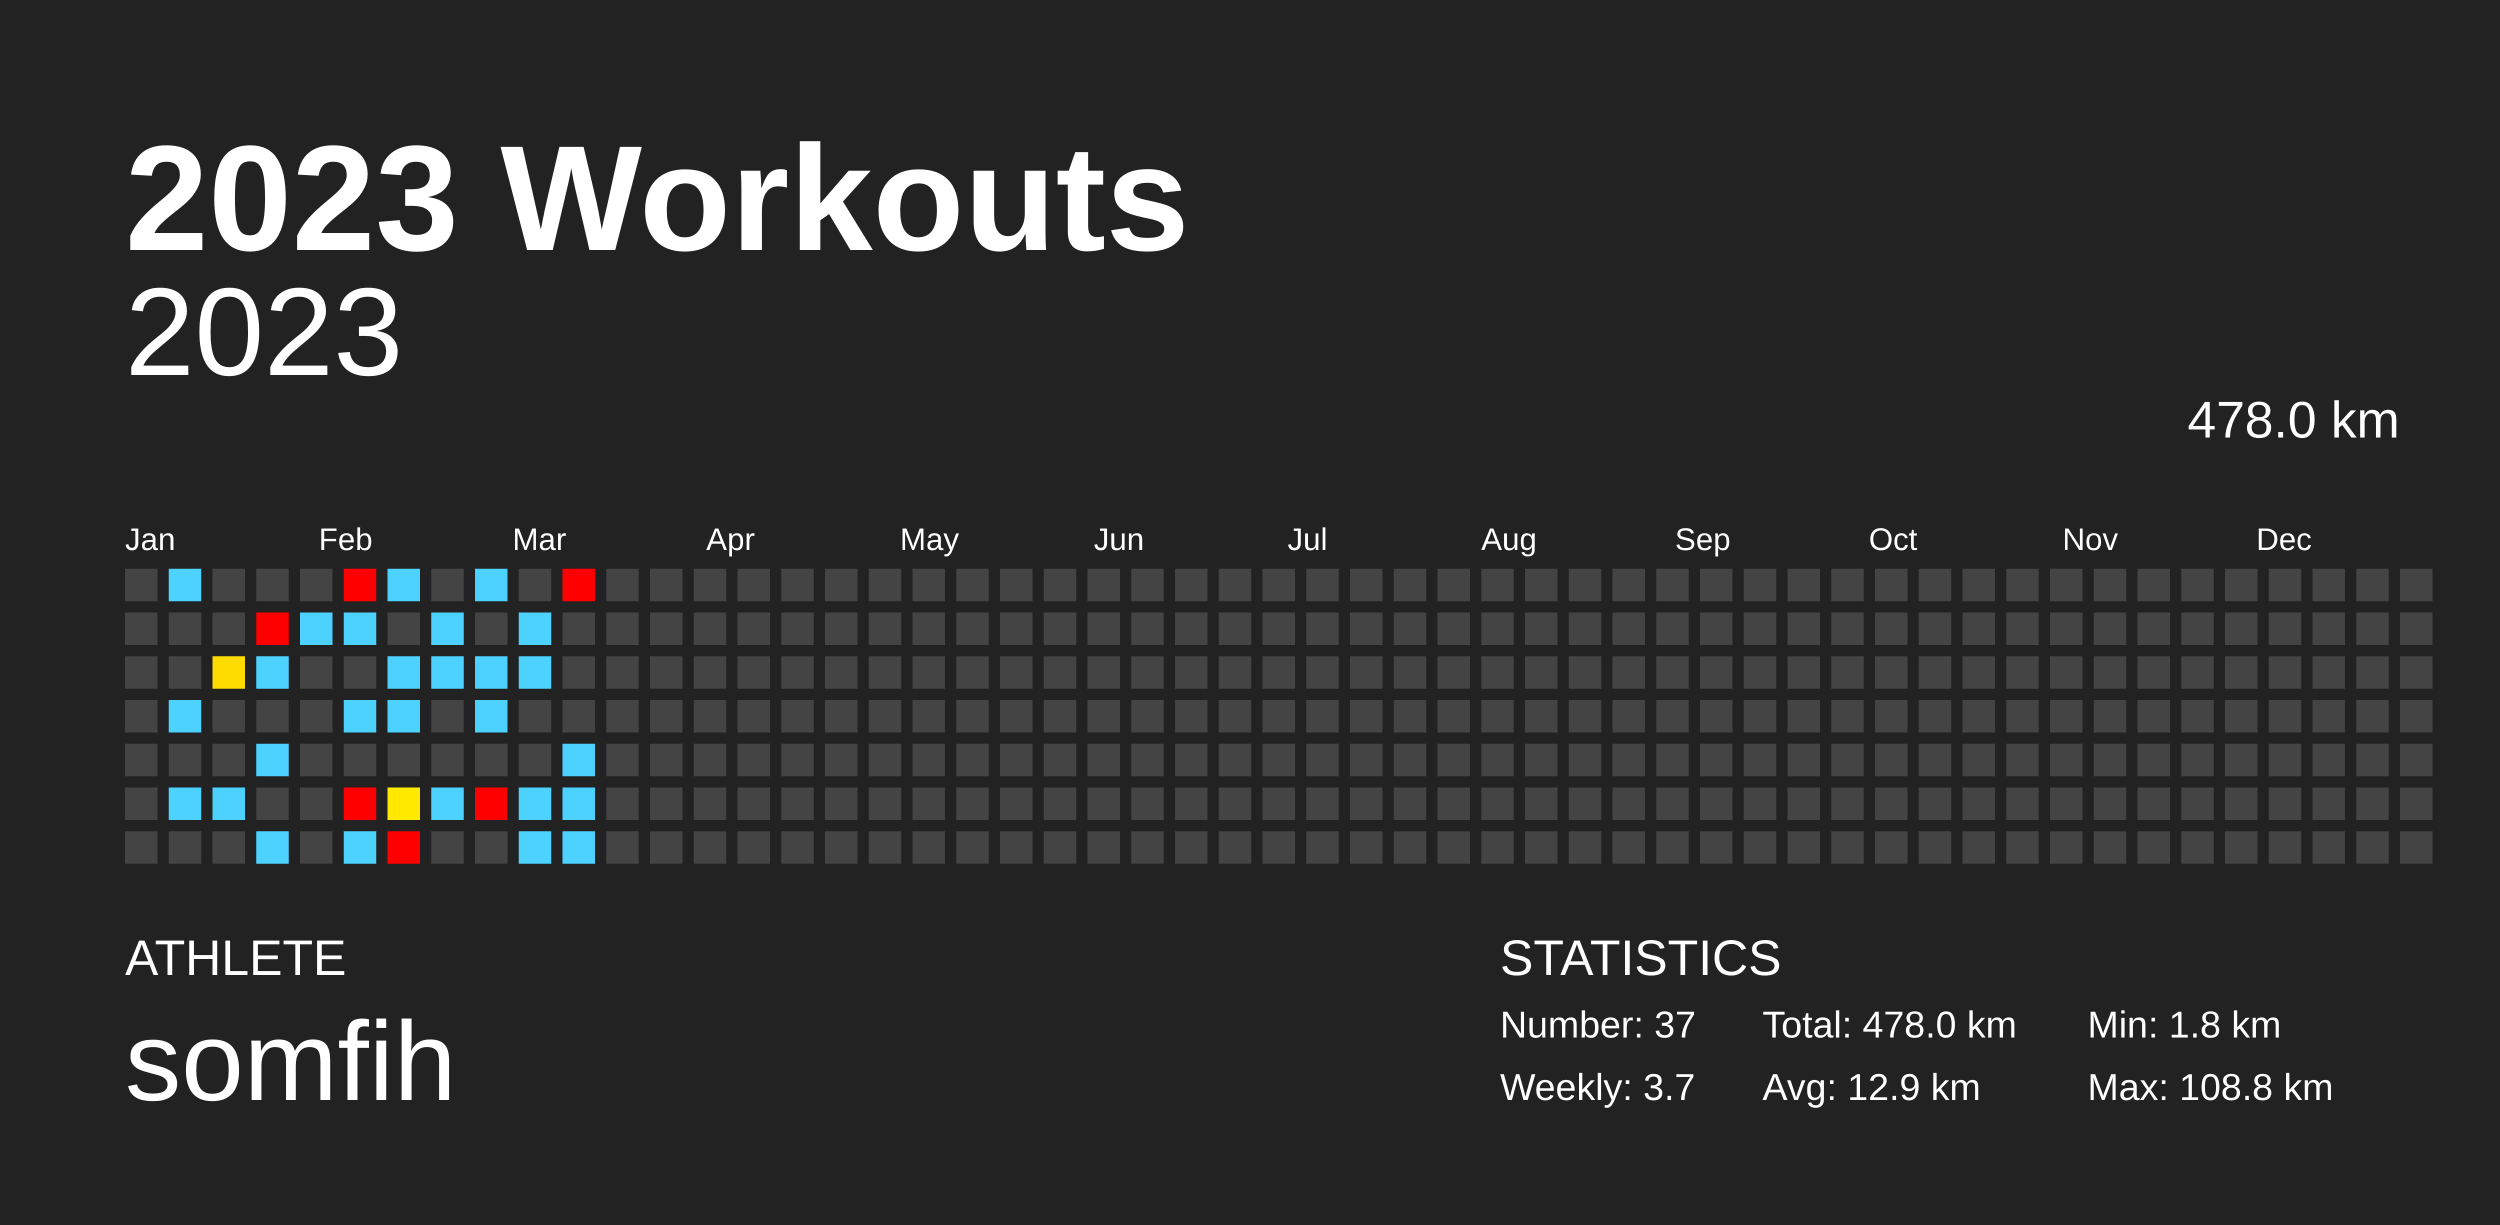
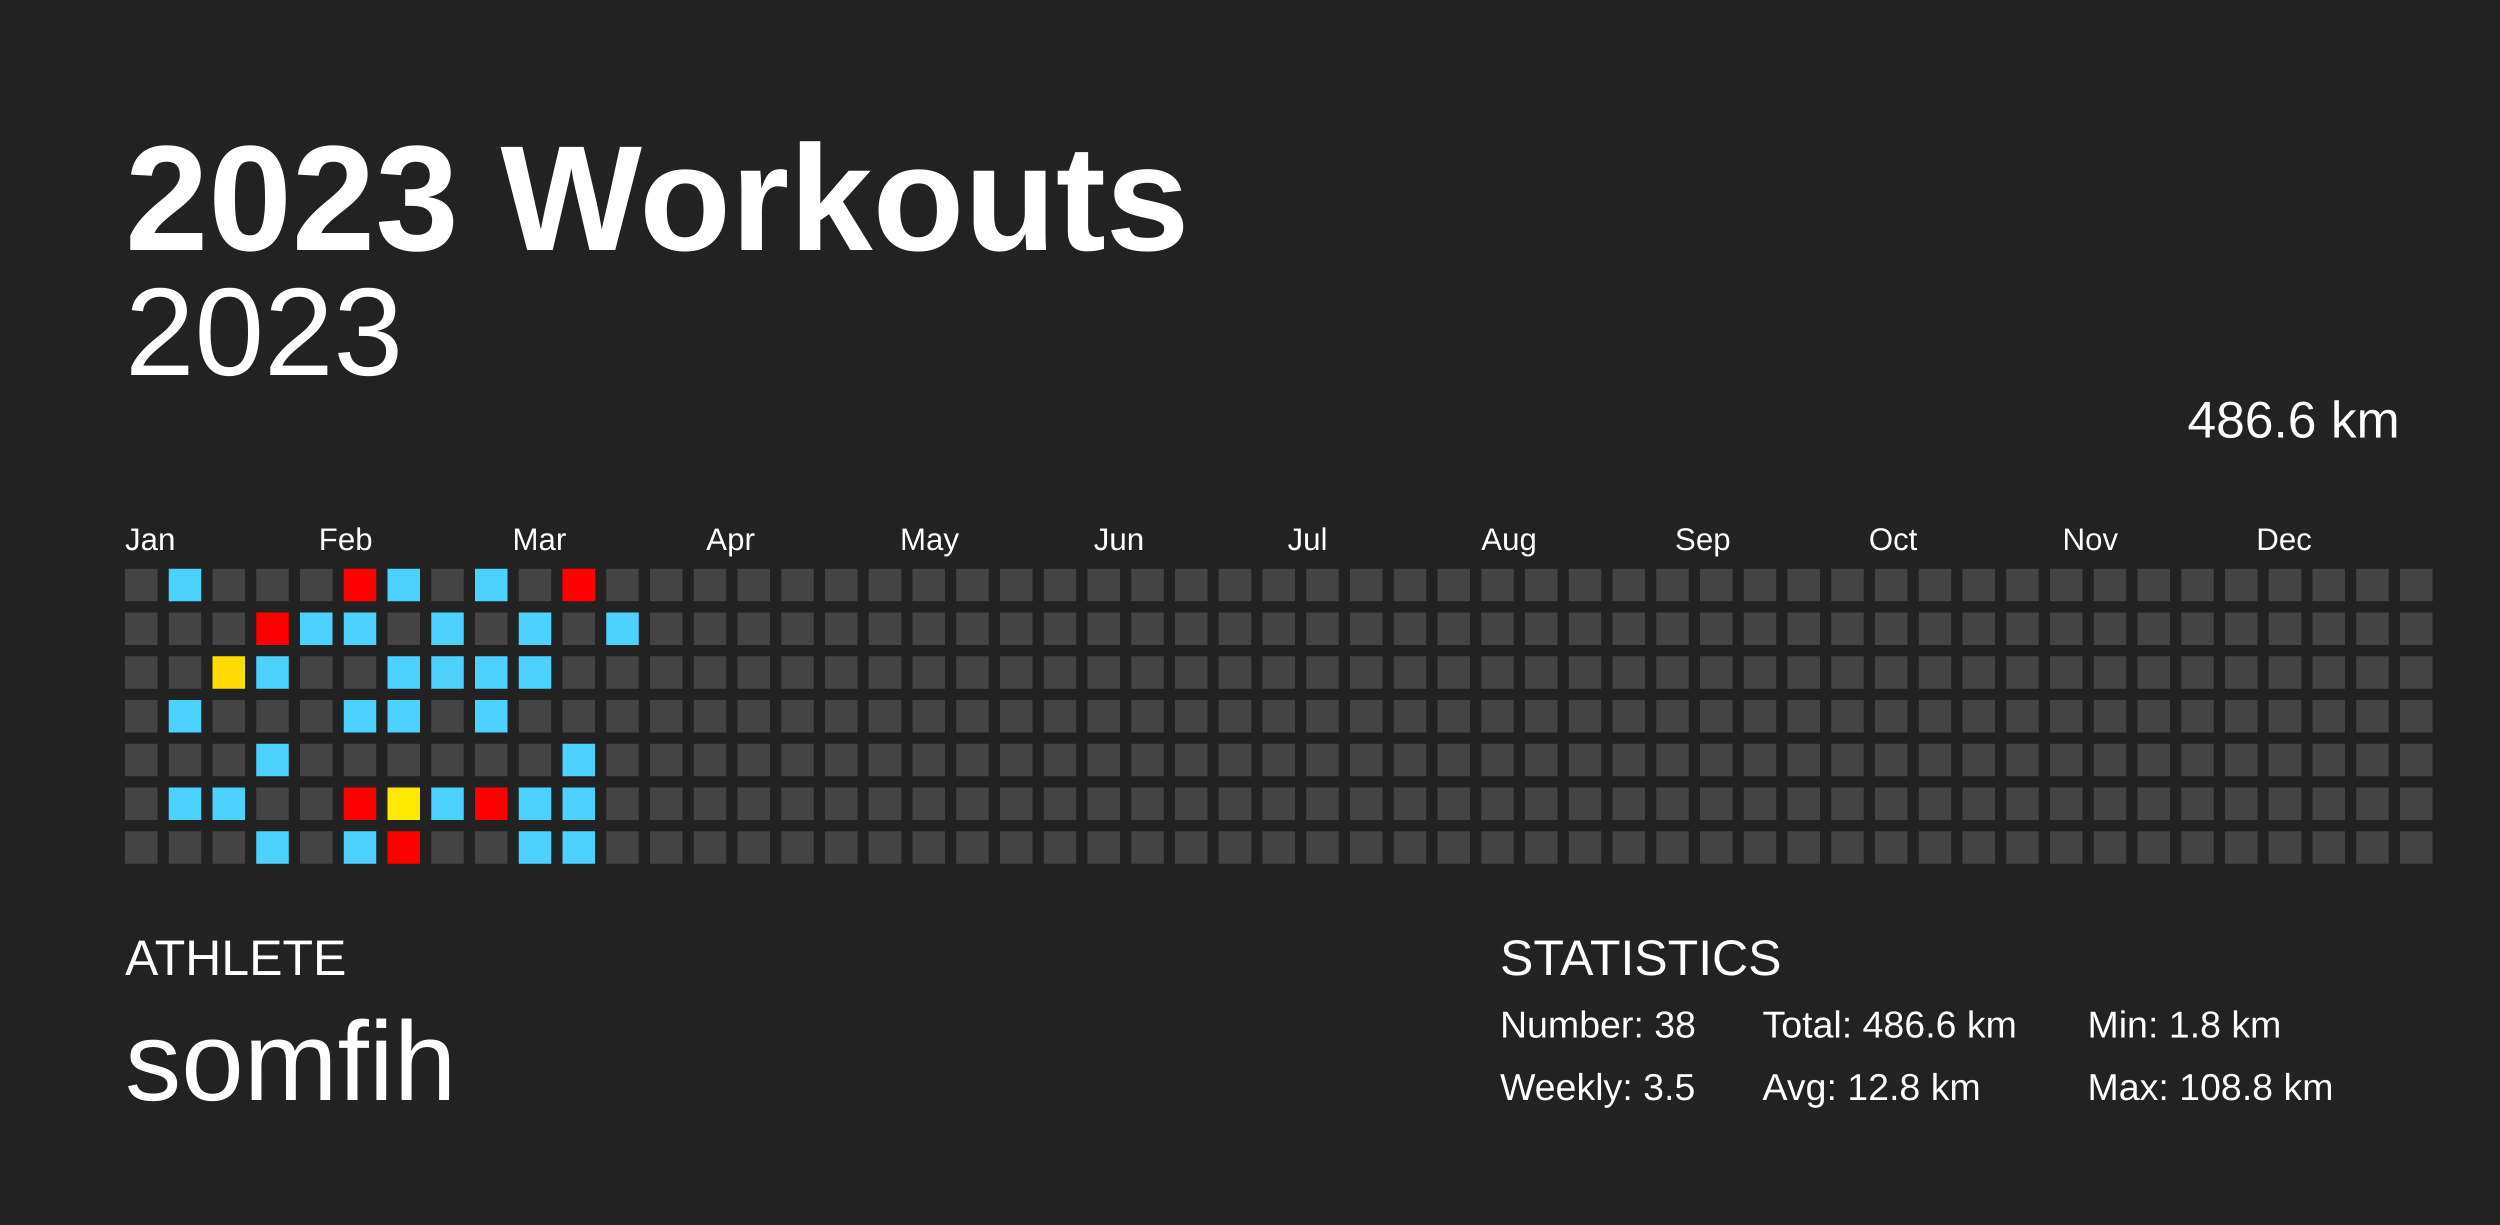
<svg xmlns="http://www.w3.org/2000/svg" baseProfile="full" height="98mm" version="1.1" viewBox="0,0,200,98" width="200mm">
  <defs />
  <rect fill="#222222" height="98" width="200" x="0" y="0" />
  <text fill="#FFFFFF" style="font-size:12px; font-family:Arial; font-weight:bold;" x="10" y="20">2023 Workouts</text>
  <text fill="#FFFFFF" style="font-size:4px; font-family:Arial" x="10" y="78">ATHLETE</text>
  <text fill="#FFFFFF" style="font-size:9px; font-family:Arial" x="10" y="88">somfih</text>
  <text fill="#FFFFFF" style="font-size:4px; font-family:Arial" x="120" y="78">STATISTICS</text>
-   <text fill="#FFFFFF" style="font-size:3px; font-family:Arial" x="120" y="83">Number: 37</text>
-   <text fill="#FFFFFF" style="font-size:3px; font-family:Arial" x="120" y="88">Weekly: 3.7</text>
-   <text fill="#FFFFFF" style="font-size:3px; font-family:Arial" x="141" y="83">Total: 478.0 km</text>
-   <text fill="#FFFFFF" style="font-size:3px; font-family:Arial" x="141" y="88">Avg: 12.9 km</text>
+   <text fill="#FFFFFF" style="font-size:3px; font-family:Arial" x="120" y="83">Number: 38</text>
+   <text fill="#FFFFFF" style="font-size:3px; font-family:Arial" x="120" y="88">Weekly: 3.5</text>
+   <text fill="#FFFFFF" style="font-size:3px; font-family:Arial" x="141" y="83">Total: 486.6 km</text>
+   <text fill="#FFFFFF" style="font-size:3px; font-family:Arial" x="141" y="88">Avg: 12.8 km</text>
  <text fill="#FFFFFF" style="font-size:3px; font-family:Arial" x="167" y="83">Min: 1.8 km</text>
  <text fill="#FFFFFF" style="font-size:3px; font-family:Arial" x="167" y="88">Max: 108.8 km</text>
  <text alignment-baseline="hanging" fill="#FFFFFF" style="font-size:10.0px; font-family:Arial;" x="10" y="30">2023</text>
-   <text alignment-baseline="hanging" fill="#FFFFFF" style="font-size:4.125px; font-family:Arial;" x="175" y="35">478.0 km</text>
+   <text alignment-baseline="hanging" fill="#FFFFFF" style="font-size:4.125px; font-family:Arial;" x="175" y="35">486.6 km</text>
  <text fill="#FFFFFF" style="font-size:2.5px; font-family:Arial" x="10.0" y="44">Jan</text>
  <text fill="#FFFFFF" style="font-size:2.5px; font-family:Arial" x="25.5" y="44">Feb</text>
  <text fill="#FFFFFF" style="font-size:2.5px; font-family:Arial" x="41.0" y="44">Mar</text>
  <text fill="#FFFFFF" style="font-size:2.5px; font-family:Arial" x="56.5" y="44">Apr</text>
  <text fill="#FFFFFF" style="font-size:2.5px; font-family:Arial" x="72.0" y="44">May</text>
  <text fill="#FFFFFF" style="font-size:2.5px; font-family:Arial" x="87.5" y="44">Jun</text>
  <text fill="#FFFFFF" style="font-size:2.5px; font-family:Arial" x="103.0" y="44">Jul</text>
  <text fill="#FFFFFF" style="font-size:2.5px; font-family:Arial" x="118.5" y="44">Aug</text>
  <text fill="#FFFFFF" style="font-size:2.5px; font-family:Arial" x="134.0" y="44">Sep</text>
  <text fill="#FFFFFF" style="font-size:2.5px; font-family:Arial" x="149.5" y="44">Oct</text>
  <text fill="#FFFFFF" style="font-size:2.5px; font-family:Arial" x="165.0" y="44">Nov</text>
  <text fill="#FFFFFF" style="font-size:2.5px; font-family:Arial" x="180.5" y="44">Dec</text>
  <rect fill="#444444" height="2.6" width="2.6" x="10.0" y="45.5" />
  <rect fill="#444444" height="2.6" width="2.6" x="10.0" y="49.0" />
  <rect fill="#444444" height="2.6" width="2.6" x="10.0" y="52.5" />
  <rect fill="#444444" height="2.6" width="2.6" x="10.0" y="56.0" />
  <rect fill="#444444" height="2.6" width="2.6" x="10.0" y="59.5" />
  <rect fill="#444444" height="2.6" width="2.6" x="10.0" y="63.0" />
  <rect fill="#444444" height="2.6" width="2.6" x="10.0" y="66.5" />
  <rect fill="#4dd2ff" height="2.6" width="2.6" x="13.5" y="45.5" />
  <rect fill="#444444" height="2.6" width="2.6" x="13.5" y="49.0" />
  <rect fill="#444444" height="2.6" width="2.6" x="13.5" y="52.5" />
  <rect fill="#4dd2ff" height="2.6" width="2.6" x="13.5" y="56.0" />
  <rect fill="#444444" height="2.6" width="2.6" x="13.5" y="59.5" />
  <rect fill="#4dd2ff" height="2.6" width="2.6" x="13.5" y="63.0" />
  <rect fill="#444444" height="2.6" width="2.6" x="13.5" y="66.5" />
  <rect fill="#444444" height="2.6" width="2.6" x="17.0" y="45.5" />
  <rect fill="#444444" height="2.6" width="2.6" x="17.0" y="49.0" />
  <rect fill="#ffdc00" height="2.6" width="2.6" x="17.0" y="52.5" />
  <rect fill="#444444" height="2.6" width="2.6" x="17.0" y="56.0" />
  <rect fill="#444444" height="2.6" width="2.6" x="17.0" y="59.5" />
  <rect fill="#4dd2ff" height="2.6" width="2.6" x="17.0" y="63.0" />
  <rect fill="#444444" height="2.6" width="2.6" x="17.0" y="66.5" />
  <rect fill="#444444" height="2.6" width="2.6" x="20.5" y="45.5" />
  <rect fill="red" height="2.6" width="2.6" x="20.5" y="49.0" />
  <rect fill="#4dd2ff" height="2.6" width="2.6" x="20.5" y="52.5" />
  <rect fill="#444444" height="2.6" width="2.6" x="20.5" y="56.0" />
  <rect fill="#4dd2ff" height="2.6" width="2.6" x="20.5" y="59.5" />
  <rect fill="#444444" height="2.6" width="2.6" x="20.5" y="63.0" />
  <rect fill="#4dd2ff" height="2.6" width="2.6" x="20.5" y="66.5" />
  <rect fill="#444444" height="2.6" width="2.6" x="24.0" y="45.5" />
  <rect fill="#4dd2ff" height="2.6" width="2.6" x="24.0" y="49.0" />
  <rect fill="#444444" height="2.6" width="2.6" x="24.0" y="52.5" />
  <rect fill="#444444" height="2.6" width="2.6" x="24.0" y="56.0" />
  <rect fill="#444444" height="2.6" width="2.6" x="24.0" y="59.5" />
  <rect fill="#444444" height="2.6" width="2.6" x="24.0" y="63.0" />
  <rect fill="#444444" height="2.6" width="2.6" x="24.0" y="66.5" />
  <rect fill="red" height="2.6" width="2.6" x="27.5" y="45.5" />
  <rect fill="#4dd2ff" height="2.6" width="2.6" x="27.5" y="49.0" />
  <rect fill="#444444" height="2.6" width="2.6" x="27.5" y="52.5" />
  <rect fill="#4dd2ff" height="2.6" width="2.6" x="27.5" y="56.0" />
  <rect fill="#444444" height="2.6" width="2.6" x="27.5" y="59.5" />
  <rect fill="red" height="2.6" width="2.6" x="27.5" y="63.0" />
  <rect fill="#4dd2ff" height="2.6" width="2.6" x="27.5" y="66.5" />
  <rect fill="#4dd2ff" height="2.6" width="2.6" x="31.0" y="45.5" />
  <rect fill="#444444" height="2.6" width="2.6" x="31.0" y="49.0" />
  <rect fill="#4dd2ff" height="2.6" width="2.6" x="31.0" y="52.5" />
  <rect fill="#4dd2ff" height="2.6" width="2.6" x="31.0" y="56.0" />
  <rect fill="#444444" height="2.6" width="2.6" x="31.0" y="59.5" />
  <rect fill="#ffe900" height="2.6" width="2.6" x="31.0" y="63.0" />
  <rect fill="red" height="2.6" width="2.6" x="31.0" y="66.5" />
  <rect fill="#444444" height="2.6" width="2.6" x="34.5" y="45.5" />
  <rect fill="#4dd2ff" height="2.6" width="2.6" x="34.5" y="49.0" />
  <rect fill="#4dd2ff" height="2.6" width="2.6" x="34.5" y="52.5" />
  <rect fill="#444444" height="2.6" width="2.6" x="34.5" y="56.0" />
  <rect fill="#444444" height="2.6" width="2.6" x="34.5" y="59.5" />
  <rect fill="#4dd2ff" height="2.6" width="2.6" x="34.5" y="63.0" />
  <rect fill="#444444" height="2.6" width="2.6" x="34.5" y="66.5" />
  <rect fill="#4dd2ff" height="2.6" width="2.6" x="38.0" y="45.5" />
  <rect fill="#444444" height="2.6" width="2.6" x="38.0" y="49.0" />
  <rect fill="#4dd2ff" height="2.6" width="2.6" x="38.0" y="52.5" />
  <rect fill="#4dd2ff" height="2.6" width="2.6" x="38.0" y="56.0" />
  <rect fill="#444444" height="2.6" width="2.6" x="38.0" y="59.5" />
  <rect fill="red" height="2.6" width="2.6" x="38.0" y="63.0" />
  <rect fill="#444444" height="2.6" width="2.6" x="38.0" y="66.5" />
  <rect fill="#444444" height="2.6" width="2.6" x="41.5" y="45.5" />
  <rect fill="#4dd2ff" height="2.6" width="2.6" x="41.5" y="49.0" />
  <rect fill="#4dd2ff" height="2.6" width="2.6" x="41.5" y="52.5" />
  <rect fill="#444444" height="2.6" width="2.6" x="41.5" y="56.0" />
  <rect fill="#444444" height="2.6" width="2.6" x="41.5" y="59.5" />
  <rect fill="#4dd2ff" height="2.6" width="2.6" x="41.5" y="63.0" />
  <rect fill="#4dd2ff" height="2.6" width="2.6" x="41.5" y="66.5" />
  <rect fill="red" height="2.6" width="2.6" x="45.0" y="45.5" />
  <rect fill="#444444" height="2.6" width="2.6" x="45.0" y="49.0" />
  <rect fill="#444444" height="2.6" width="2.6" x="45.0" y="52.5" />
  <rect fill="#444444" height="2.6" width="2.6" x="45.0" y="56.0" />
  <rect fill="#4dd2ff" height="2.6" width="2.6" x="45.0" y="59.5" />
  <rect fill="#4dd2ff" height="2.6" width="2.6" x="45.0" y="63.0" />
  <rect fill="#4dd2ff" height="2.6" width="2.6" x="45.0" y="66.5" />
  <rect fill="#444444" height="2.6" width="2.6" x="48.5" y="45.5" />
-   <rect fill="#444444" height="2.6" width="2.6" x="48.5" y="49.0" />
+   <rect fill="#4dd2ff" height="2.6" width="2.6" x="48.5" y="49.0" />
  <rect fill="#444444" height="2.6" width="2.6" x="48.5" y="52.5" />
  <rect fill="#444444" height="2.6" width="2.6" x="48.5" y="56.0" />
  <rect fill="#444444" height="2.6" width="2.6" x="48.5" y="59.5" />
  <rect fill="#444444" height="2.6" width="2.6" x="48.5" y="63.0" />
  <rect fill="#444444" height="2.6" width="2.6" x="48.5" y="66.5" />
  <rect fill="#444444" height="2.6" width="2.6" x="52.0" y="45.5" />
  <rect fill="#444444" height="2.6" width="2.6" x="52.0" y="49.0" />
  <rect fill="#444444" height="2.6" width="2.6" x="52.0" y="52.5" />
  <rect fill="#444444" height="2.6" width="2.6" x="52.0" y="56.0" />
  <rect fill="#444444" height="2.6" width="2.6" x="52.0" y="59.5" />
  <rect fill="#444444" height="2.6" width="2.6" x="52.0" y="63.0" />
  <rect fill="#444444" height="2.6" width="2.6" x="52.0" y="66.5" />
  <rect fill="#444444" height="2.6" width="2.6" x="55.5" y="45.5" />
  <rect fill="#444444" height="2.6" width="2.6" x="55.5" y="49.0" />
  <rect fill="#444444" height="2.6" width="2.6" x="55.5" y="52.5" />
  <rect fill="#444444" height="2.6" width="2.6" x="55.5" y="56.0" />
  <rect fill="#444444" height="2.6" width="2.6" x="55.5" y="59.5" />
  <rect fill="#444444" height="2.6" width="2.6" x="55.5" y="63.0" />
  <rect fill="#444444" height="2.6" width="2.6" x="55.5" y="66.5" />
  <rect fill="#444444" height="2.6" width="2.6" x="59.0" y="45.5" />
  <rect fill="#444444" height="2.6" width="2.6" x="59.0" y="49.0" />
  <rect fill="#444444" height="2.6" width="2.6" x="59.0" y="52.5" />
  <rect fill="#444444" height="2.6" width="2.6" x="59.0" y="56.0" />
  <rect fill="#444444" height="2.6" width="2.6" x="59.0" y="59.5" />
  <rect fill="#444444" height="2.6" width="2.6" x="59.0" y="63.0" />
  <rect fill="#444444" height="2.6" width="2.6" x="59.0" y="66.5" />
  <rect fill="#444444" height="2.6" width="2.6" x="62.5" y="45.5" />
  <rect fill="#444444" height="2.6" width="2.6" x="62.5" y="49.0" />
  <rect fill="#444444" height="2.6" width="2.6" x="62.5" y="52.5" />
  <rect fill="#444444" height="2.6" width="2.6" x="62.5" y="56.0" />
  <rect fill="#444444" height="2.6" width="2.6" x="62.5" y="59.5" />
  <rect fill="#444444" height="2.6" width="2.6" x="62.5" y="63.0" />
  <rect fill="#444444" height="2.6" width="2.6" x="62.5" y="66.5" />
  <rect fill="#444444" height="2.6" width="2.6" x="66.0" y="45.5" />
  <rect fill="#444444" height="2.6" width="2.6" x="66.0" y="49.0" />
  <rect fill="#444444" height="2.6" width="2.6" x="66.0" y="52.5" />
  <rect fill="#444444" height="2.6" width="2.6" x="66.0" y="56.0" />
  <rect fill="#444444" height="2.6" width="2.6" x="66.0" y="59.5" />
  <rect fill="#444444" height="2.6" width="2.6" x="66.0" y="63.0" />
  <rect fill="#444444" height="2.6" width="2.6" x="66.0" y="66.5" />
  <rect fill="#444444" height="2.6" width="2.6" x="69.5" y="45.5" />
  <rect fill="#444444" height="2.6" width="2.6" x="69.5" y="49.0" />
  <rect fill="#444444" height="2.6" width="2.6" x="69.5" y="52.5" />
  <rect fill="#444444" height="2.6" width="2.6" x="69.5" y="56.0" />
  <rect fill="#444444" height="2.6" width="2.6" x="69.5" y="59.5" />
  <rect fill="#444444" height="2.6" width="2.6" x="69.5" y="63.0" />
  <rect fill="#444444" height="2.6" width="2.6" x="69.5" y="66.5" />
  <rect fill="#444444" height="2.6" width="2.6" x="73.0" y="45.5" />
  <rect fill="#444444" height="2.6" width="2.6" x="73.0" y="49.0" />
  <rect fill="#444444" height="2.6" width="2.6" x="73.0" y="52.5" />
  <rect fill="#444444" height="2.6" width="2.6" x="73.0" y="56.0" />
  <rect fill="#444444" height="2.6" width="2.6" x="73.0" y="59.5" />
  <rect fill="#444444" height="2.6" width="2.6" x="73.0" y="63.0" />
  <rect fill="#444444" height="2.6" width="2.6" x="73.0" y="66.5" />
  <rect fill="#444444" height="2.6" width="2.6" x="76.5" y="45.5" />
  <rect fill="#444444" height="2.6" width="2.6" x="76.5" y="49.0" />
  <rect fill="#444444" height="2.6" width="2.6" x="76.5" y="52.5" />
  <rect fill="#444444" height="2.6" width="2.6" x="76.5" y="56.0" />
  <rect fill="#444444" height="2.6" width="2.6" x="76.5" y="59.5" />
  <rect fill="#444444" height="2.6" width="2.6" x="76.5" y="63.0" />
  <rect fill="#444444" height="2.6" width="2.6" x="76.5" y="66.5" />
  <rect fill="#444444" height="2.6" width="2.6" x="80.0" y="45.5" />
  <rect fill="#444444" height="2.6" width="2.6" x="80.0" y="49.0" />
  <rect fill="#444444" height="2.6" width="2.6" x="80.0" y="52.5" />
  <rect fill="#444444" height="2.6" width="2.6" x="80.0" y="56.0" />
  <rect fill="#444444" height="2.6" width="2.6" x="80.0" y="59.5" />
  <rect fill="#444444" height="2.6" width="2.6" x="80.0" y="63.0" />
  <rect fill="#444444" height="2.6" width="2.6" x="80.0" y="66.5" />
  <rect fill="#444444" height="2.6" width="2.6" x="83.5" y="45.5" />
  <rect fill="#444444" height="2.6" width="2.6" x="83.5" y="49.0" />
  <rect fill="#444444" height="2.6" width="2.6" x="83.5" y="52.5" />
  <rect fill="#444444" height="2.6" width="2.6" x="83.5" y="56.0" />
  <rect fill="#444444" height="2.6" width="2.6" x="83.5" y="59.5" />
  <rect fill="#444444" height="2.6" width="2.6" x="83.5" y="63.0" />
  <rect fill="#444444" height="2.6" width="2.6" x="83.5" y="66.5" />
  <rect fill="#444444" height="2.6" width="2.6" x="87.0" y="45.5" />
  <rect fill="#444444" height="2.6" width="2.6" x="87.0" y="49.0" />
  <rect fill="#444444" height="2.6" width="2.6" x="87.0" y="52.5" />
  <rect fill="#444444" height="2.6" width="2.6" x="87.0" y="56.0" />
  <rect fill="#444444" height="2.6" width="2.6" x="87.0" y="59.5" />
  <rect fill="#444444" height="2.6" width="2.6" x="87.0" y="63.0" />
  <rect fill="#444444" height="2.6" width="2.6" x="87.0" y="66.5" />
  <rect fill="#444444" height="2.6" width="2.6" x="90.5" y="45.5" />
  <rect fill="#444444" height="2.6" width="2.6" x="90.5" y="49.0" />
  <rect fill="#444444" height="2.6" width="2.6" x="90.5" y="52.5" />
  <rect fill="#444444" height="2.6" width="2.6" x="90.5" y="56.0" />
  <rect fill="#444444" height="2.6" width="2.6" x="90.5" y="59.5" />
  <rect fill="#444444" height="2.6" width="2.6" x="90.5" y="63.0" />
  <rect fill="#444444" height="2.6" width="2.6" x="90.5" y="66.5" />
  <rect fill="#444444" height="2.6" width="2.6" x="94.0" y="45.5" />
  <rect fill="#444444" height="2.6" width="2.6" x="94.0" y="49.0" />
  <rect fill="#444444" height="2.6" width="2.6" x="94.0" y="52.5" />
  <rect fill="#444444" height="2.6" width="2.6" x="94.0" y="56.0" />
  <rect fill="#444444" height="2.6" width="2.6" x="94.0" y="59.5" />
  <rect fill="#444444" height="2.6" width="2.6" x="94.0" y="63.0" />
  <rect fill="#444444" height="2.6" width="2.6" x="94.0" y="66.5" />
  <rect fill="#444444" height="2.6" width="2.6" x="97.5" y="45.5" />
  <rect fill="#444444" height="2.6" width="2.6" x="97.5" y="49.0" />
  <rect fill="#444444" height="2.6" width="2.6" x="97.5" y="52.5" />
  <rect fill="#444444" height="2.6" width="2.6" x="97.5" y="56.0" />
  <rect fill="#444444" height="2.6" width="2.6" x="97.5" y="59.5" />
  <rect fill="#444444" height="2.6" width="2.6" x="97.5" y="63.0" />
  <rect fill="#444444" height="2.6" width="2.6" x="97.5" y="66.5" />
  <rect fill="#444444" height="2.6" width="2.6" x="101.0" y="45.5" />
  <rect fill="#444444" height="2.6" width="2.6" x="101.0" y="49.0" />
  <rect fill="#444444" height="2.6" width="2.6" x="101.0" y="52.5" />
  <rect fill="#444444" height="2.6" width="2.6" x="101.0" y="56.0" />
  <rect fill="#444444" height="2.6" width="2.6" x="101.0" y="59.5" />
  <rect fill="#444444" height="2.6" width="2.6" x="101.0" y="63.0" />
  <rect fill="#444444" height="2.6" width="2.6" x="101.0" y="66.5" />
  <rect fill="#444444" height="2.6" width="2.6" x="104.5" y="45.5" />
  <rect fill="#444444" height="2.6" width="2.6" x="104.5" y="49.0" />
  <rect fill="#444444" height="2.6" width="2.6" x="104.5" y="52.5" />
  <rect fill="#444444" height="2.6" width="2.6" x="104.5" y="56.0" />
  <rect fill="#444444" height="2.6" width="2.6" x="104.5" y="59.5" />
  <rect fill="#444444" height="2.6" width="2.6" x="104.5" y="63.0" />
  <rect fill="#444444" height="2.6" width="2.6" x="104.5" y="66.5" />
  <rect fill="#444444" height="2.6" width="2.6" x="108.0" y="45.5" />
  <rect fill="#444444" height="2.6" width="2.6" x="108.0" y="49.0" />
  <rect fill="#444444" height="2.6" width="2.6" x="108.0" y="52.5" />
  <rect fill="#444444" height="2.6" width="2.6" x="108.0" y="56.0" />
  <rect fill="#444444" height="2.6" width="2.6" x="108.0" y="59.5" />
  <rect fill="#444444" height="2.6" width="2.6" x="108.0" y="63.0" />
  <rect fill="#444444" height="2.6" width="2.6" x="108.0" y="66.5" />
  <rect fill="#444444" height="2.6" width="2.6" x="111.5" y="45.5" />
  <rect fill="#444444" height="2.6" width="2.6" x="111.5" y="49.0" />
  <rect fill="#444444" height="2.6" width="2.6" x="111.5" y="52.5" />
  <rect fill="#444444" height="2.6" width="2.6" x="111.5" y="56.0" />
  <rect fill="#444444" height="2.6" width="2.6" x="111.5" y="59.5" />
  <rect fill="#444444" height="2.6" width="2.6" x="111.5" y="63.0" />
  <rect fill="#444444" height="2.6" width="2.6" x="111.5" y="66.5" />
  <rect fill="#444444" height="2.6" width="2.6" x="115.0" y="45.5" />
  <rect fill="#444444" height="2.6" width="2.6" x="115.0" y="49.0" />
  <rect fill="#444444" height="2.6" width="2.6" x="115.0" y="52.5" />
  <rect fill="#444444" height="2.6" width="2.6" x="115.0" y="56.0" />
  <rect fill="#444444" height="2.6" width="2.6" x="115.0" y="59.5" />
  <rect fill="#444444" height="2.6" width="2.6" x="115.0" y="63.0" />
  <rect fill="#444444" height="2.6" width="2.6" x="115.0" y="66.5" />
  <rect fill="#444444" height="2.6" width="2.6" x="118.5" y="45.5" />
  <rect fill="#444444" height="2.6" width="2.6" x="118.5" y="49.0" />
  <rect fill="#444444" height="2.6" width="2.6" x="118.5" y="52.5" />
  <rect fill="#444444" height="2.6" width="2.6" x="118.5" y="56.0" />
  <rect fill="#444444" height="2.6" width="2.6" x="118.5" y="59.5" />
  <rect fill="#444444" height="2.6" width="2.6" x="118.5" y="63.0" />
  <rect fill="#444444" height="2.6" width="2.6" x="118.5" y="66.5" />
  <rect fill="#444444" height="2.6" width="2.6" x="122.0" y="45.5" />
  <rect fill="#444444" height="2.6" width="2.6" x="122.0" y="49.0" />
  <rect fill="#444444" height="2.6" width="2.6" x="122.0" y="52.5" />
  <rect fill="#444444" height="2.6" width="2.6" x="122.0" y="56.0" />
  <rect fill="#444444" height="2.6" width="2.6" x="122.0" y="59.5" />
  <rect fill="#444444" height="2.6" width="2.6" x="122.0" y="63.0" />
  <rect fill="#444444" height="2.6" width="2.6" x="122.0" y="66.5" />
  <rect fill="#444444" height="2.6" width="2.6" x="125.5" y="45.5" />
  <rect fill="#444444" height="2.6" width="2.6" x="125.5" y="49.0" />
  <rect fill="#444444" height="2.6" width="2.6" x="125.5" y="52.5" />
  <rect fill="#444444" height="2.6" width="2.6" x="125.5" y="56.0" />
  <rect fill="#444444" height="2.6" width="2.6" x="125.5" y="59.5" />
  <rect fill="#444444" height="2.6" width="2.6" x="125.5" y="63.0" />
  <rect fill="#444444" height="2.6" width="2.6" x="125.5" y="66.5" />
  <rect fill="#444444" height="2.6" width="2.6" x="129.0" y="45.5" />
  <rect fill="#444444" height="2.6" width="2.6" x="129.0" y="49.0" />
  <rect fill="#444444" height="2.6" width="2.6" x="129.0" y="52.5" />
  <rect fill="#444444" height="2.6" width="2.6" x="129.0" y="56.0" />
  <rect fill="#444444" height="2.6" width="2.6" x="129.0" y="59.5" />
  <rect fill="#444444" height="2.6" width="2.6" x="129.0" y="63.0" />
  <rect fill="#444444" height="2.6" width="2.6" x="129.0" y="66.5" />
  <rect fill="#444444" height="2.6" width="2.6" x="132.5" y="45.5" />
  <rect fill="#444444" height="2.6" width="2.6" x="132.5" y="49.0" />
  <rect fill="#444444" height="2.6" width="2.6" x="132.5" y="52.5" />
  <rect fill="#444444" height="2.6" width="2.6" x="132.5" y="56.0" />
  <rect fill="#444444" height="2.6" width="2.6" x="132.5" y="59.5" />
  <rect fill="#444444" height="2.6" width="2.6" x="132.5" y="63.0" />
  <rect fill="#444444" height="2.6" width="2.6" x="132.5" y="66.5" />
  <rect fill="#444444" height="2.6" width="2.6" x="136.0" y="45.5" />
  <rect fill="#444444" height="2.6" width="2.6" x="136.0" y="49.0" />
  <rect fill="#444444" height="2.6" width="2.6" x="136.0" y="52.5" />
  <rect fill="#444444" height="2.6" width="2.6" x="136.0" y="56.0" />
  <rect fill="#444444" height="2.6" width="2.6" x="136.0" y="59.5" />
  <rect fill="#444444" height="2.6" width="2.6" x="136.0" y="63.0" />
  <rect fill="#444444" height="2.6" width="2.6" x="136.0" y="66.5" />
  <rect fill="#444444" height="2.6" width="2.6" x="139.5" y="45.5" />
  <rect fill="#444444" height="2.6" width="2.6" x="139.5" y="49.0" />
  <rect fill="#444444" height="2.6" width="2.6" x="139.5" y="52.5" />
  <rect fill="#444444" height="2.6" width="2.6" x="139.5" y="56.0" />
  <rect fill="#444444" height="2.6" width="2.6" x="139.5" y="59.5" />
  <rect fill="#444444" height="2.6" width="2.6" x="139.5" y="63.0" />
  <rect fill="#444444" height="2.6" width="2.6" x="139.5" y="66.5" />
  <rect fill="#444444" height="2.6" width="2.6" x="143.0" y="45.5" />
  <rect fill="#444444" height="2.6" width="2.6" x="143.0" y="49.0" />
  <rect fill="#444444" height="2.6" width="2.6" x="143.0" y="52.5" />
  <rect fill="#444444" height="2.6" width="2.6" x="143.0" y="56.0" />
  <rect fill="#444444" height="2.6" width="2.6" x="143.0" y="59.5" />
  <rect fill="#444444" height="2.6" width="2.6" x="143.0" y="63.0" />
  <rect fill="#444444" height="2.6" width="2.6" x="143.0" y="66.5" />
  <rect fill="#444444" height="2.6" width="2.6" x="146.5" y="45.5" />
  <rect fill="#444444" height="2.6" width="2.6" x="146.5" y="49.0" />
  <rect fill="#444444" height="2.6" width="2.6" x="146.5" y="52.5" />
  <rect fill="#444444" height="2.6" width="2.6" x="146.5" y="56.0" />
  <rect fill="#444444" height="2.6" width="2.6" x="146.5" y="59.5" />
  <rect fill="#444444" height="2.6" width="2.6" x="146.5" y="63.0" />
  <rect fill="#444444" height="2.6" width="2.6" x="146.5" y="66.5" />
  <rect fill="#444444" height="2.6" width="2.6" x="150.0" y="45.5" />
  <rect fill="#444444" height="2.6" width="2.6" x="150.0" y="49.0" />
  <rect fill="#444444" height="2.6" width="2.6" x="150.0" y="52.5" />
  <rect fill="#444444" height="2.6" width="2.6" x="150.0" y="56.0" />
  <rect fill="#444444" height="2.6" width="2.6" x="150.0" y="59.5" />
  <rect fill="#444444" height="2.6" width="2.6" x="150.0" y="63.0" />
  <rect fill="#444444" height="2.6" width="2.6" x="150.0" y="66.5" />
  <rect fill="#444444" height="2.6" width="2.6" x="153.5" y="45.5" />
  <rect fill="#444444" height="2.6" width="2.6" x="153.5" y="49.0" />
  <rect fill="#444444" height="2.6" width="2.6" x="153.5" y="52.5" />
  <rect fill="#444444" height="2.6" width="2.6" x="153.5" y="56.0" />
  <rect fill="#444444" height="2.6" width="2.6" x="153.5" y="59.5" />
  <rect fill="#444444" height="2.6" width="2.6" x="153.5" y="63.0" />
  <rect fill="#444444" height="2.6" width="2.6" x="153.5" y="66.5" />
  <rect fill="#444444" height="2.6" width="2.6" x="157.0" y="45.5" />
  <rect fill="#444444" height="2.6" width="2.6" x="157.0" y="49.0" />
  <rect fill="#444444" height="2.6" width="2.6" x="157.0" y="52.5" />
  <rect fill="#444444" height="2.6" width="2.6" x="157.0" y="56.0" />
  <rect fill="#444444" height="2.6" width="2.6" x="157.0" y="59.5" />
  <rect fill="#444444" height="2.6" width="2.6" x="157.0" y="63.0" />
  <rect fill="#444444" height="2.6" width="2.6" x="157.0" y="66.5" />
  <rect fill="#444444" height="2.6" width="2.6" x="160.5" y="45.5" />
  <rect fill="#444444" height="2.6" width="2.6" x="160.5" y="49.0" />
  <rect fill="#444444" height="2.6" width="2.6" x="160.5" y="52.5" />
  <rect fill="#444444" height="2.6" width="2.6" x="160.5" y="56.0" />
  <rect fill="#444444" height="2.6" width="2.6" x="160.5" y="59.5" />
  <rect fill="#444444" height="2.6" width="2.6" x="160.5" y="63.0" />
  <rect fill="#444444" height="2.6" width="2.6" x="160.5" y="66.5" />
  <rect fill="#444444" height="2.6" width="2.6" x="164.0" y="45.5" />
  <rect fill="#444444" height="2.6" width="2.6" x="164.0" y="49.0" />
  <rect fill="#444444" height="2.6" width="2.6" x="164.0" y="52.5" />
  <rect fill="#444444" height="2.6" width="2.6" x="164.0" y="56.0" />
  <rect fill="#444444" height="2.6" width="2.6" x="164.0" y="59.5" />
  <rect fill="#444444" height="2.6" width="2.6" x="164.0" y="63.0" />
  <rect fill="#444444" height="2.6" width="2.6" x="164.0" y="66.5" />
  <rect fill="#444444" height="2.6" width="2.6" x="167.5" y="45.5" />
  <rect fill="#444444" height="2.6" width="2.6" x="167.5" y="49.0" />
  <rect fill="#444444" height="2.6" width="2.6" x="167.5" y="52.5" />
  <rect fill="#444444" height="2.6" width="2.6" x="167.5" y="56.0" />
  <rect fill="#444444" height="2.6" width="2.6" x="167.5" y="59.5" />
  <rect fill="#444444" height="2.6" width="2.6" x="167.5" y="63.0" />
  <rect fill="#444444" height="2.6" width="2.6" x="167.5" y="66.5" />
  <rect fill="#444444" height="2.6" width="2.6" x="171.0" y="45.5" />
  <rect fill="#444444" height="2.6" width="2.6" x="171.0" y="49.0" />
  <rect fill="#444444" height="2.6" width="2.6" x="171.0" y="52.5" />
  <rect fill="#444444" height="2.6" width="2.6" x="171.0" y="56.0" />
  <rect fill="#444444" height="2.6" width="2.6" x="171.0" y="59.5" />
  <rect fill="#444444" height="2.6" width="2.6" x="171.0" y="63.0" />
  <rect fill="#444444" height="2.6" width="2.6" x="171.0" y="66.5" />
  <rect fill="#444444" height="2.6" width="2.6" x="174.5" y="45.5" />
  <rect fill="#444444" height="2.6" width="2.6" x="174.5" y="49.0" />
  <rect fill="#444444" height="2.6" width="2.6" x="174.5" y="52.5" />
  <rect fill="#444444" height="2.6" width="2.6" x="174.5" y="56.0" />
  <rect fill="#444444" height="2.6" width="2.6" x="174.5" y="59.5" />
  <rect fill="#444444" height="2.6" width="2.6" x="174.5" y="63.0" />
  <rect fill="#444444" height="2.6" width="2.6" x="174.5" y="66.5" />
  <rect fill="#444444" height="2.6" width="2.6" x="178.0" y="45.5" />
  <rect fill="#444444" height="2.6" width="2.6" x="178.0" y="49.0" />
  <rect fill="#444444" height="2.6" width="2.6" x="178.0" y="52.5" />
  <rect fill="#444444" height="2.6" width="2.6" x="178.0" y="56.0" />
  <rect fill="#444444" height="2.6" width="2.6" x="178.0" y="59.5" />
  <rect fill="#444444" height="2.6" width="2.6" x="178.0" y="63.0" />
  <rect fill="#444444" height="2.6" width="2.6" x="178.0" y="66.5" />
  <rect fill="#444444" height="2.6" width="2.6" x="181.5" y="45.5" />
  <rect fill="#444444" height="2.6" width="2.6" x="181.5" y="49.0" />
  <rect fill="#444444" height="2.6" width="2.6" x="181.5" y="52.5" />
  <rect fill="#444444" height="2.6" width="2.6" x="181.5" y="56.0" />
  <rect fill="#444444" height="2.6" width="2.6" x="181.5" y="59.5" />
  <rect fill="#444444" height="2.6" width="2.6" x="181.5" y="63.0" />
  <rect fill="#444444" height="2.6" width="2.6" x="181.5" y="66.5" />
  <rect fill="#444444" height="2.6" width="2.6" x="185.0" y="45.5" />
  <rect fill="#444444" height="2.6" width="2.6" x="185.0" y="49.0" />
  <rect fill="#444444" height="2.6" width="2.6" x="185.0" y="52.5" />
  <rect fill="#444444" height="2.6" width="2.6" x="185.0" y="56.0" />
  <rect fill="#444444" height="2.6" width="2.6" x="185.0" y="59.5" />
  <rect fill="#444444" height="2.6" width="2.6" x="185.0" y="63.0" />
  <rect fill="#444444" height="2.6" width="2.6" x="185.0" y="66.5" />
  <rect fill="#444444" height="2.6" width="2.6" x="188.5" y="45.5" />
  <rect fill="#444444" height="2.6" width="2.6" x="188.5" y="49.0" />
  <rect fill="#444444" height="2.6" width="2.6" x="188.5" y="52.5" />
  <rect fill="#444444" height="2.6" width="2.6" x="188.5" y="56.0" />
  <rect fill="#444444" height="2.6" width="2.6" x="188.5" y="59.5" />
  <rect fill="#444444" height="2.6" width="2.6" x="188.5" y="63.0" />
  <rect fill="#444444" height="2.6" width="2.6" x="188.5" y="66.5" />
  <rect fill="#444444" height="2.6" width="2.6" x="192.0" y="45.5" />
  <rect fill="#444444" height="2.6" width="2.6" x="192.0" y="49.0" />
  <rect fill="#444444" height="2.6" width="2.6" x="192.0" y="52.5" />
  <rect fill="#444444" height="2.6" width="2.6" x="192.0" y="56.0" />
  <rect fill="#444444" height="2.6" width="2.6" x="192.0" y="59.5" />
  <rect fill="#444444" height="2.6" width="2.6" x="192.0" y="63.0" />
  <rect fill="#444444" height="2.6" width="2.6" x="192.0" y="66.5" />
</svg>
